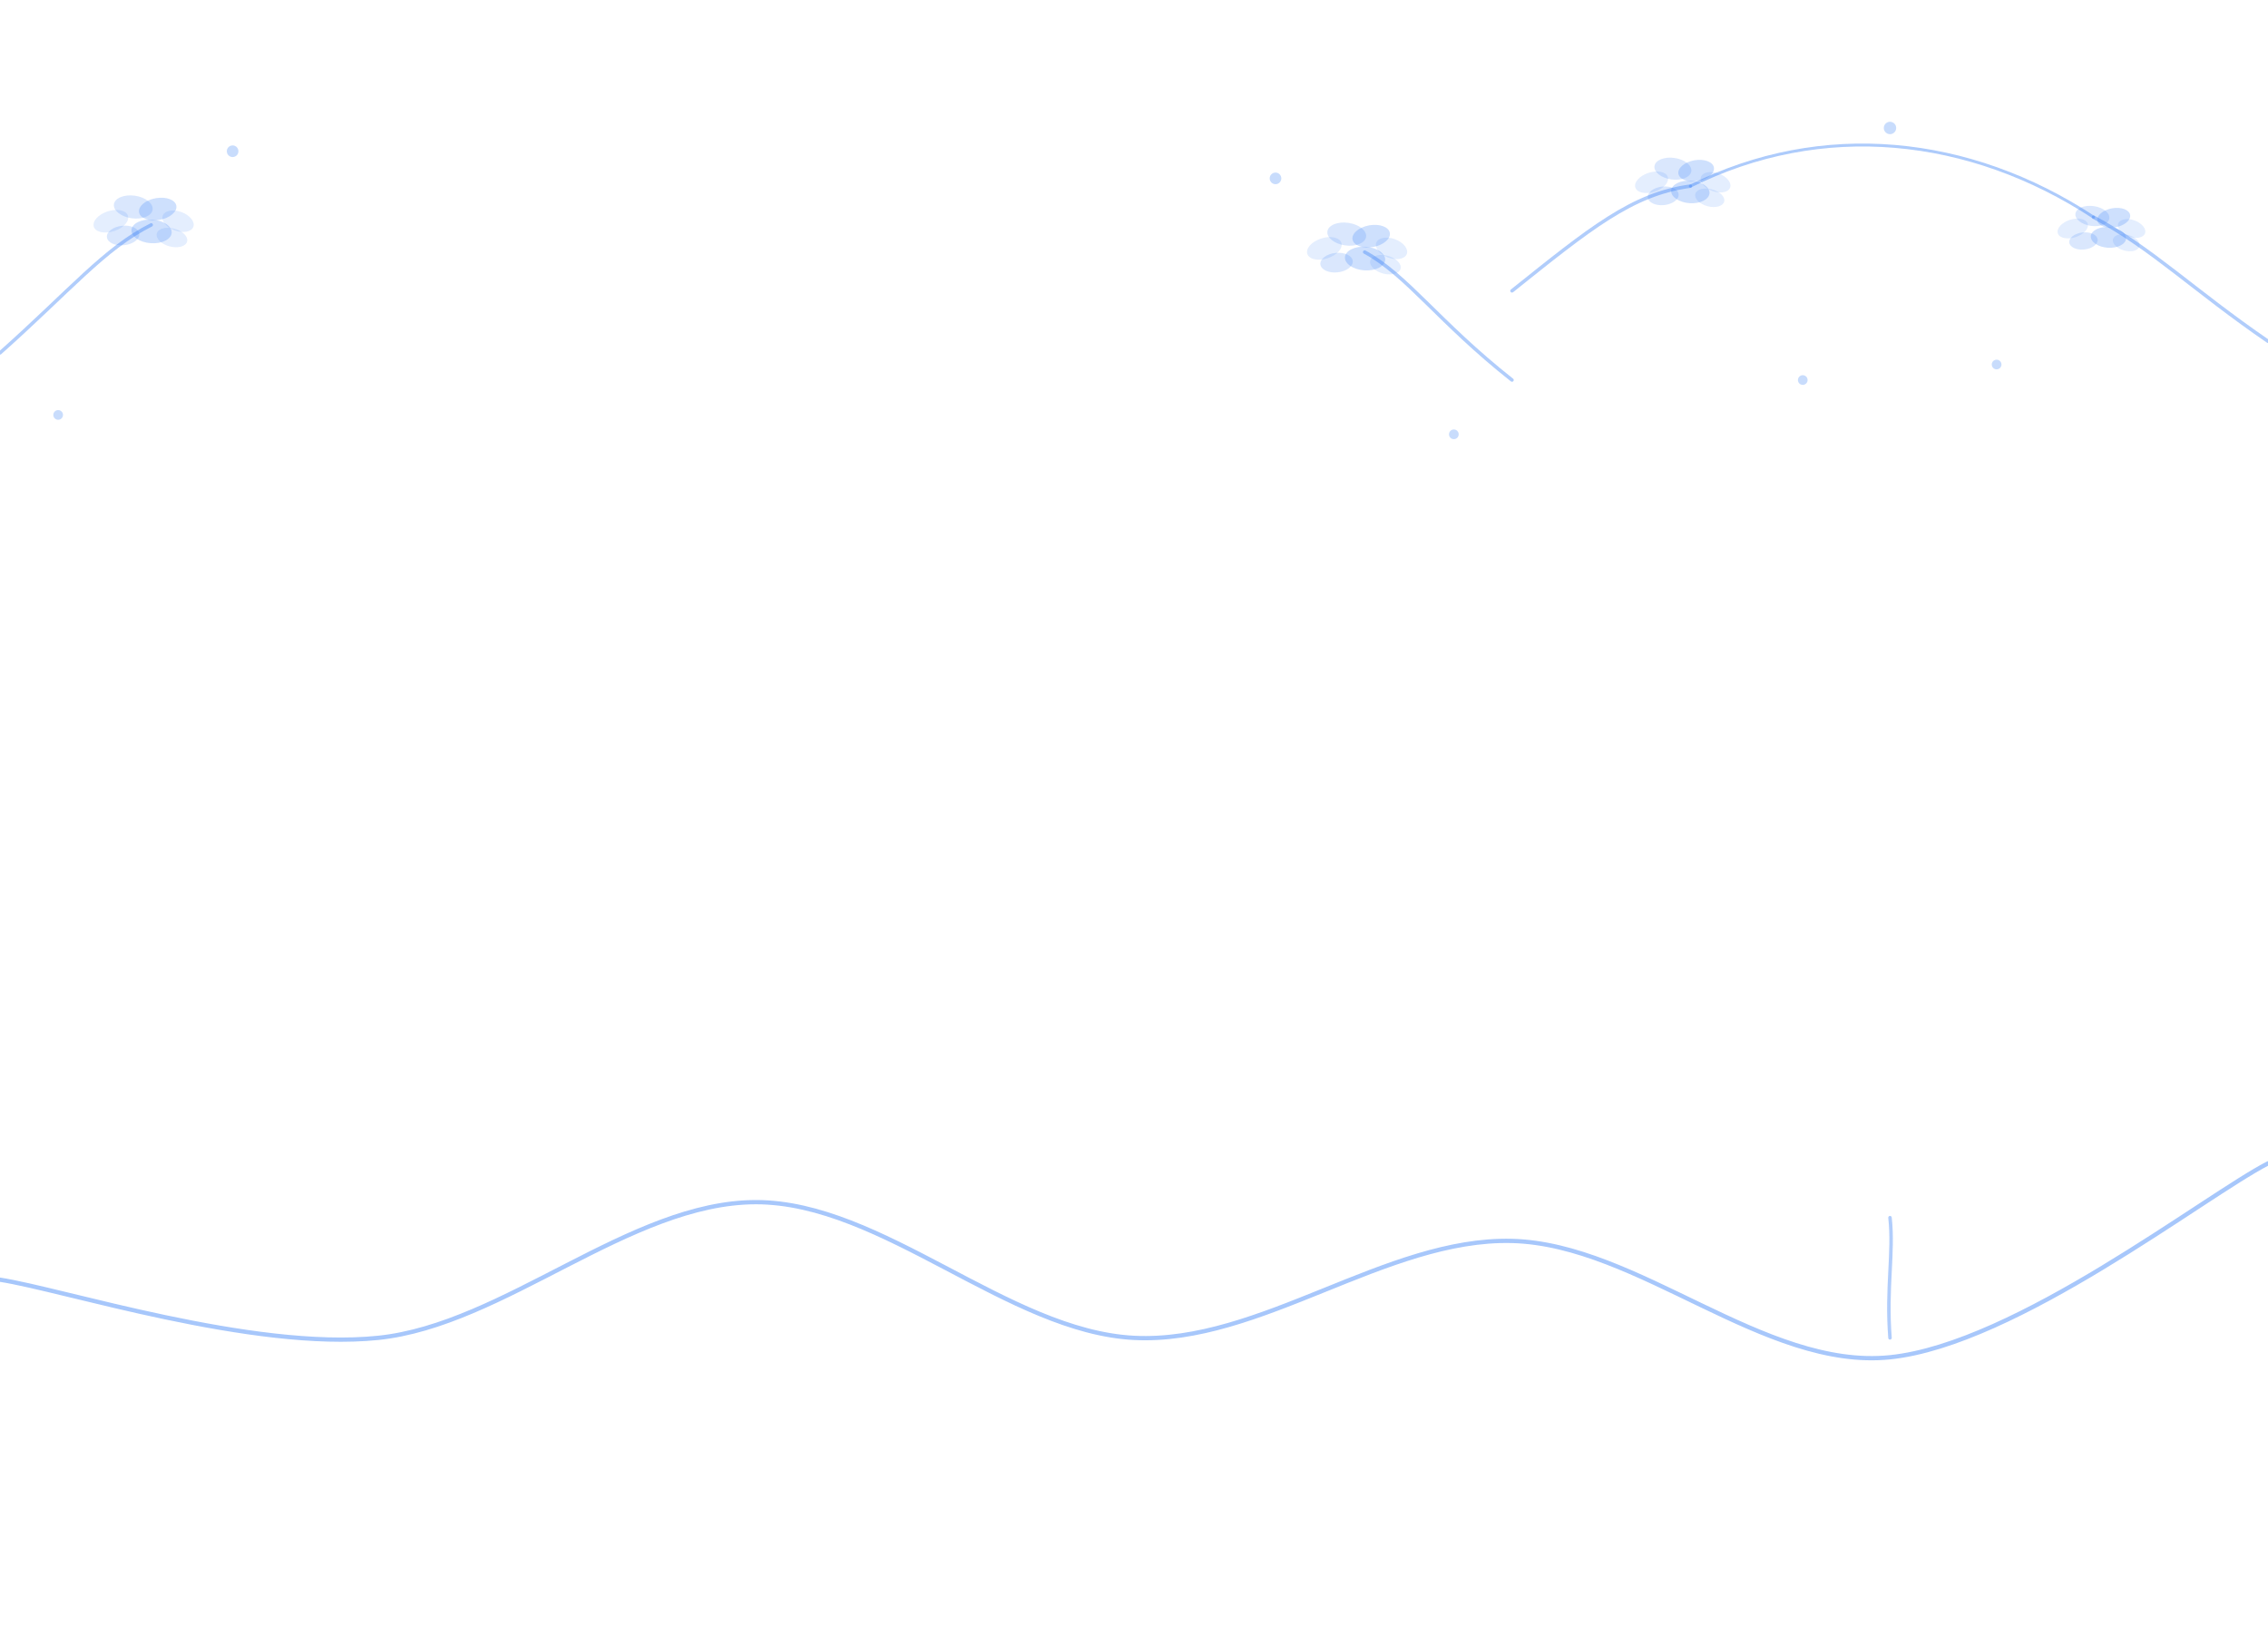
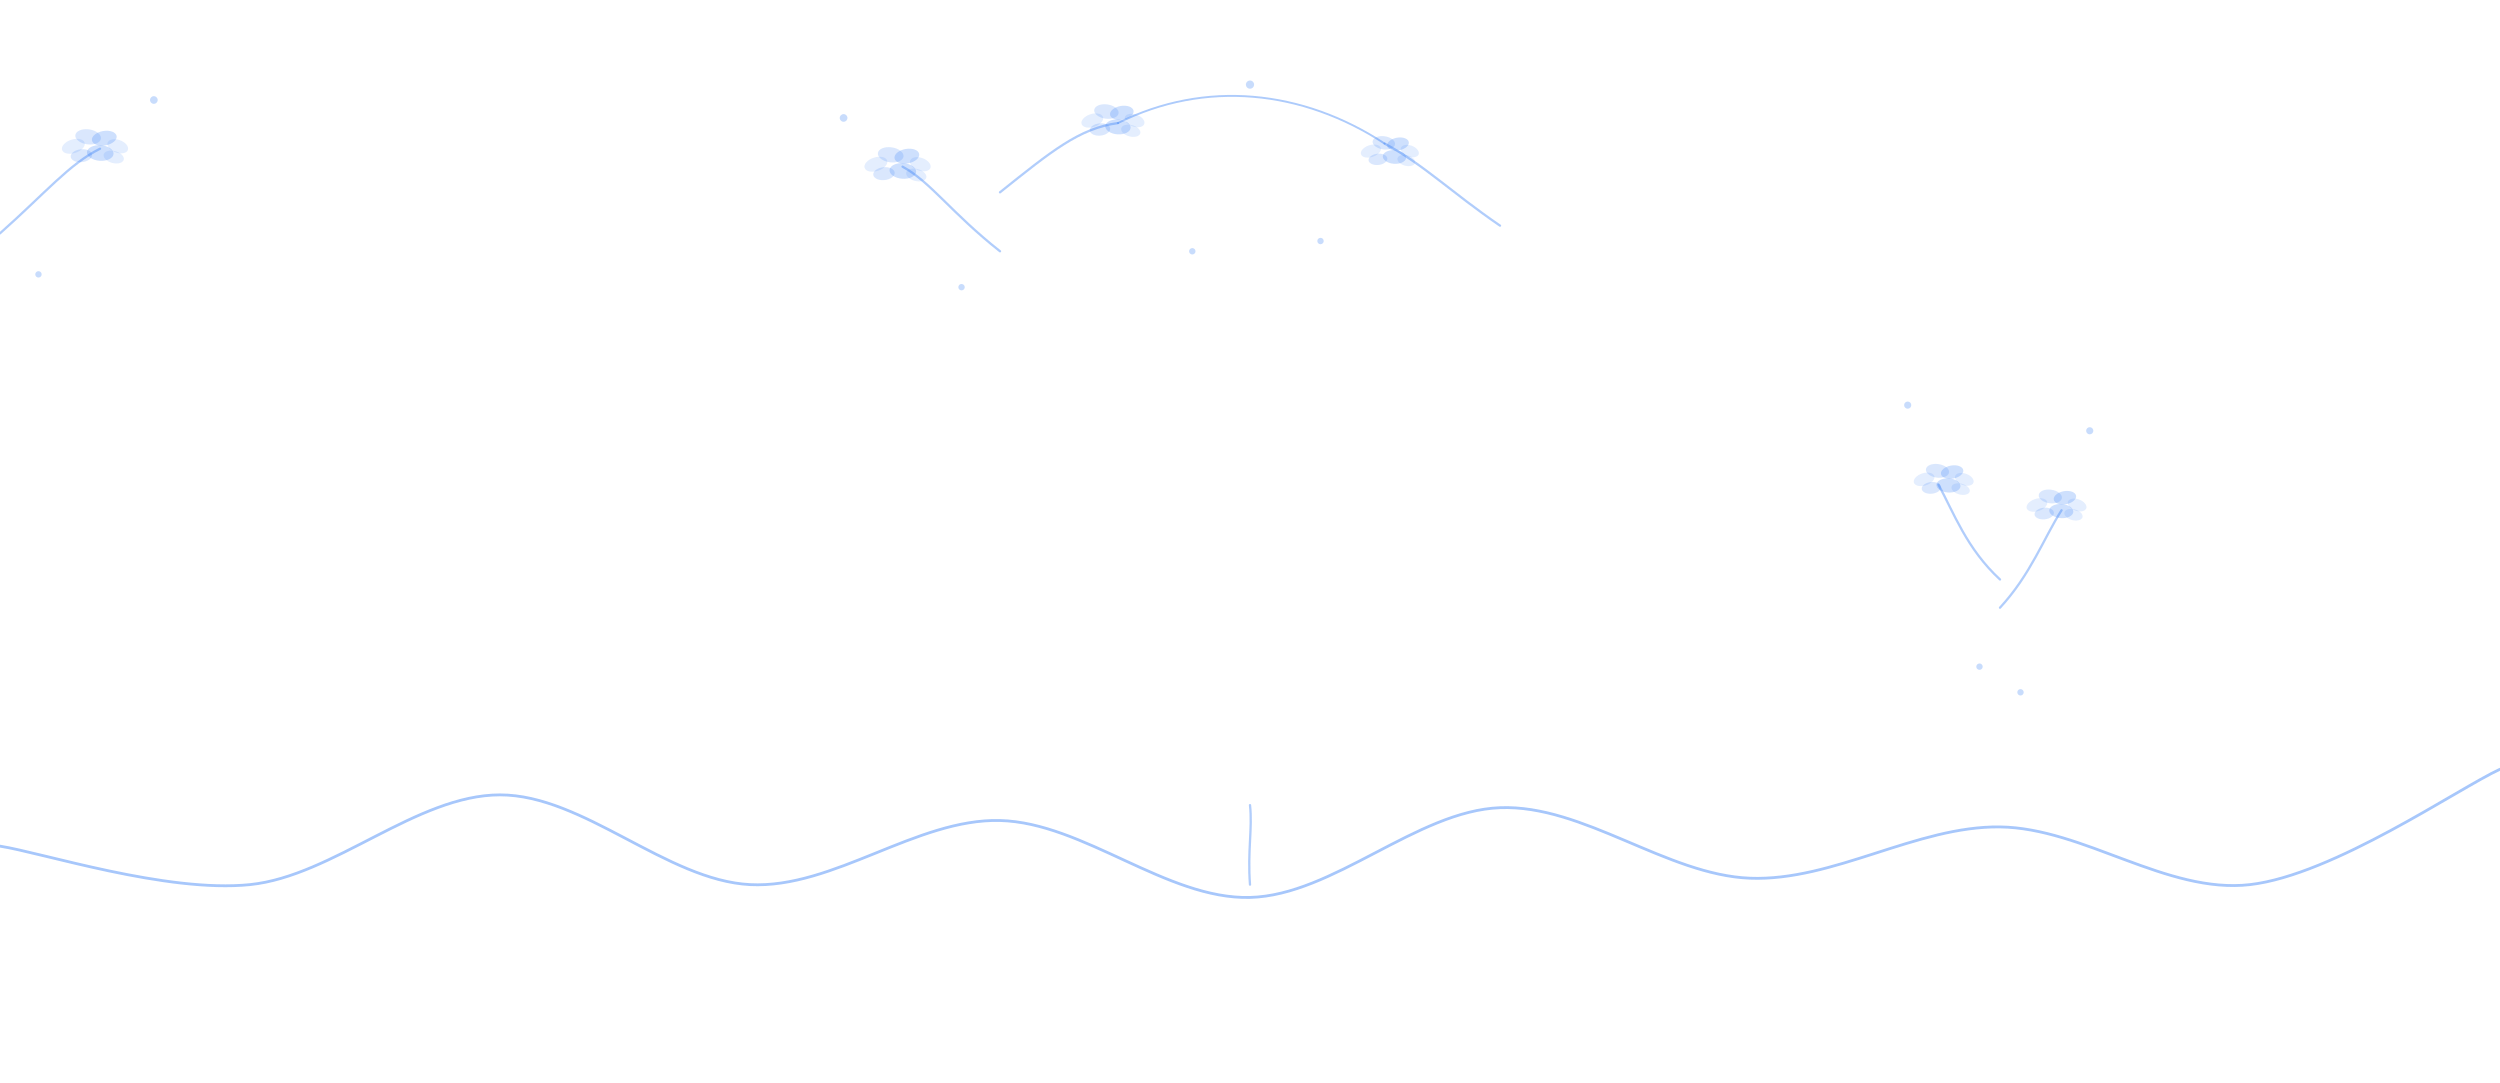
- <svg xmlns="http://www.w3.org/2000/svg" viewBox="0 0 1170 844">
-   <path d="M0 660 C32.5 665 130 696.667 195 690 C260 683.333 325 620 390 620 C455 620 520 686.667 585 690 C650 693.333 715 638.333 780 640 C845 641.667 910 706.667 975 700 C1040 693.333 1137.5 616.667 1170 600" fill="none" stroke="#3B82F6" stroke-width="2.2" stroke-linecap="round" opacity="0.45" />
+ <svg xmlns="http://www.w3.org/2000/svg" viewBox="0 0 1950 844">
+   <path d="M0 660 C32.5 665 130 696.667 195 690 C260 683.333 325 620 390 620 C455 620 520 686.667 585 690 C650 693.333 715 638.333 780 640 C845 641.667 910 701.667 975 700 C1040 698.333 1105 632.5 1170 630 C1235 627.5 1300 682.5 1365 685 C1430 687.5 1495 644.167 1560 645 C1625 645.833 1690 697.5 1755 690 C1820 682.5 1917.5 615 1950 600" fill="none" stroke="#3B82F6" stroke-width="2.2" stroke-linecap="round" opacity="0.45" />
  <path d="M0 182C36 150 54 128 78 116" fill="none" stroke="#3B82F6" stroke-width="1.8" stroke-linecap="round" opacity="0.4" />
  <ellipse cx="57.2" cy="114.1" rx="9.24" ry="5.355" fill="#3B82F6" opacity="0.14" transform="rotate(-18 57.2 114.1)" />
  <ellipse cx="68.75" cy="106.75" rx="10.08" ry="5.88" fill="#3B82F6" opacity="0.19" transform="rotate(8 68.75 106.75)" />
  <ellipse cx="81.35" cy="107.8" rx="9.765" ry="5.67" fill="#3B82F6" opacity="0.25" transform="rotate(-10 81.35 107.8)" />
  <ellipse cx="91.85" cy="114.1" rx="8.4" ry="5.04" fill="#3B82F6" opacity="0.14" transform="rotate(20 91.85 114.1)" />
  <ellipse cx="63.5" cy="121.45" rx="8.4" ry="5.04" fill="#3B82F6" opacity="0.19" transform="rotate(-6 63.5 121.45)" />
  <ellipse cx="78.2" cy="119.35" rx="10.395" ry="6.09" fill="#3B82F6" opacity="0.25" transform="rotate(4 78.2 119.35)" />
  <ellipse cx="88.7" cy="122.5" rx="8.085" ry="4.725" fill="#3B82F6" opacity="0.14" transform="rotate(15 88.7 122.5)" />
  <circle cx="120" cy="78" r="3" fill="#3B82F6" opacity="0.28" />
  <circle cx="30" cy="214" r="2.5" fill="#3B82F6" opacity="0.28" />
  <path d="M780 196C742 166 726 142 704 130" fill="none" stroke="#3B82F6" stroke-width="1.8" stroke-linecap="round" opacity="0.4" />
  <ellipse cx="683.2" cy="128.1" rx="9.24" ry="5.355" fill="#3B82F6" opacity="0.14" transform="rotate(-18 683.2 128.1)" />
  <ellipse cx="694.75" cy="120.75" rx="10.08" ry="5.88" fill="#3B82F6" opacity="0.19" transform="rotate(8 694.75 120.75)" />
  <ellipse cx="707.35" cy="121.8" rx="9.765" ry="5.67" fill="#3B82F6" opacity="0.25" transform="rotate(-10 707.35 121.8)" />
  <ellipse cx="717.85" cy="128.1" rx="8.4" ry="5.04" fill="#3B82F6" opacity="0.14" transform="rotate(20 717.85 128.1)" />
  <ellipse cx="689.5" cy="135.45" rx="8.4" ry="5.04" fill="#3B82F6" opacity="0.19" transform="rotate(-6 689.5 135.45)" />
  <ellipse cx="704.2" cy="133.35" rx="10.395" ry="6.09" fill="#3B82F6" opacity="0.25" transform="rotate(4 704.2 133.35)" />
  <ellipse cx="714.7" cy="136.5" rx="8.085" ry="4.725" fill="#3B82F6" opacity="0.14" transform="rotate(15 714.7 136.5)" />
  <circle cx="658" cy="92" r="3" fill="#3B82F6" opacity="0.28" />
  <circle cx="750" cy="224" r="2.5" fill="#3B82F6" opacity="0.28" />
  <path d="M780 150C820 118 842 100 872 96" fill="none" stroke="#3B82F6" stroke-width="1.8" stroke-linecap="round" opacity="0.4" />
  <path d="M872 96C940 62 1016 70 1080 112" fill="none" stroke="#3B82F6" stroke-width="1.5" stroke-linecap="round" opacity="0.42" />
  <path d="M1170 176C1132 150 1110 128 1080 112" fill="none" stroke="#3B82F6" stroke-width="1.8" stroke-linecap="round" opacity="0.4" />
  <path d="M975 690C973 664 977 646 975 628" fill="none" stroke="#3B82F6" stroke-width="1.8" stroke-linecap="round" opacity="0.4" />
  <ellipse cx="852" cy="94" rx="8.8" ry="5.1" fill="#3B82F6" opacity="0.14" transform="rotate(-18 852 94)" />
  <ellipse cx="863" cy="87" rx="9.6" ry="5.6" fill="#3B82F6" opacity="0.19" transform="rotate(8 863 87)" />
  <ellipse cx="875" cy="88" rx="9.3" ry="5.4" fill="#3B82F6" opacity="0.25" transform="rotate(-10 875 88)" />
  <ellipse cx="885" cy="94" rx="8" ry="4.8" fill="#3B82F6" opacity="0.14" transform="rotate(20 885 94)" />
  <ellipse cx="858" cy="101" rx="8" ry="4.8" fill="#3B82F6" opacity="0.19" transform="rotate(-6 858 101)" />
  <ellipse cx="872" cy="99" rx="9.9" ry="5.8" fill="#3B82F6" opacity="0.25" transform="rotate(4 872 99)" />
  <ellipse cx="882" cy="102" rx="7.7" ry="4.5" fill="#3B82F6" opacity="0.14" transform="rotate(15 882 102)" />
  <ellipse cx="1069.28" cy="117.84" rx="8.096" ry="4.692" fill="#3B82F6" opacity="0.14" transform="rotate(-18 1069.28 117.84)" />
  <ellipse cx="1079.4" cy="111.4" rx="8.832" ry="5.152" fill="#3B82F6" opacity="0.19" transform="rotate(8 1079.4 111.4)" />
  <ellipse cx="1090.44" cy="112.32" rx="8.556" ry="4.968" fill="#3B82F6" opacity="0.25" transform="rotate(-10 1090.44 112.32)" />
  <ellipse cx="1099.64" cy="117.84" rx="7.36" ry="4.416" fill="#3B82F6" opacity="0.14" transform="rotate(20 1099.64 117.84)" />
  <ellipse cx="1074.8" cy="124.28" rx="7.36" ry="4.416" fill="#3B82F6" opacity="0.19" transform="rotate(-6 1074.8 124.28)" />
  <ellipse cx="1087.68" cy="122.44" rx="9.108" ry="5.336" fill="#3B82F6" opacity="0.25" transform="rotate(4 1087.68 122.44)" />
  <ellipse cx="1096.88" cy="125.2" rx="7.084" ry="4.14" fill="#3B82F6" opacity="0.14" transform="rotate(15 1096.88 125.2)" />
  <circle cx="975" cy="66" r="3.2" fill="#3B82F6" opacity="0.28" />
  <circle cx="930" cy="196" r="2.5" fill="#3B82F6" opacity="0.28" />
  <circle cx="1030" cy="188" r="2.5" fill="#3B82F6" opacity="0.28" />
+   <path d="M1560 452C1534 428 1524 400 1512 378" fill="none" stroke="#3B82F6" stroke-width="1.8" stroke-linecap="round" opacity="0.4" />
+   <ellipse cx="1500.8" cy="373.9" rx="8.36" ry="4.845" fill="#3B82F6" opacity="0.14" transform="rotate(-18 1500.8 373.9)" />
+   <ellipse cx="1511.25" cy="367.25" rx="9.12" ry="5.32" fill="#3B82F6" opacity="0.19" transform="rotate(8 1511.25 367.25)" />
+   <ellipse cx="1522.65" cy="368.2" rx="8.835" ry="5.13" fill="#3B82F6" opacity="0.25" transform="rotate(-10 1522.65 368.2)" />
+   <ellipse cx="1532.15" cy="373.9" rx="7.6" ry="4.56" fill="#3B82F6" opacity="0.14" transform="rotate(20 1532.15 373.9)" />
+   <ellipse cx="1506.5" cy="380.55" rx="7.6" ry="4.56" fill="#3B82F6" opacity="0.19" transform="rotate(-6 1506.5 380.55)" />
+   <ellipse cx="1519.8" cy="378.65" rx="9.405" ry="5.51" fill="#3B82F6" opacity="0.25" transform="rotate(4 1519.8 378.65)" />
+   <ellipse cx="1529.3" cy="381.5" rx="7.315" ry="4.275" fill="#3B82F6" opacity="0.14" transform="rotate(15 1529.3 381.5)" />
+   <circle cx="1488" cy="316" r="2.8" fill="#3B82F6" opacity="0.28" />
+   <circle cx="1544" cy="520" r="2.5" fill="#3B82F6" opacity="0.28" />
+   <path d="M1560 474C1584 448 1594 420 1608 398" fill="none" stroke="#3B82F6" stroke-width="1.8" stroke-linecap="round" opacity="0.4" />
+   <ellipse cx="1588.8" cy="393.9" rx="8.36" ry="4.845" fill="#3B82F6" opacity="0.14" transform="rotate(-18 1588.8 393.9)" />
+   <ellipse cx="1599.25" cy="387.25" rx="9.12" ry="5.32" fill="#3B82F6" opacity="0.19" transform="rotate(8 1599.25 387.25)" />
+   <ellipse cx="1610.65" cy="388.2" rx="8.835" ry="5.13" fill="#3B82F6" opacity="0.25" transform="rotate(-10 1610.65 388.2)" />
+   <ellipse cx="1620.15" cy="393.9" rx="7.6" ry="4.56" fill="#3B82F6" opacity="0.14" transform="rotate(20 1620.15 393.9)" />
+   <ellipse cx="1594.5" cy="400.55" rx="7.6" ry="4.56" fill="#3B82F6" opacity="0.19" transform="rotate(-6 1594.5 400.55)" />
+   <ellipse cx="1607.8" cy="398.65" rx="9.405" ry="5.51" fill="#3B82F6" opacity="0.25" transform="rotate(4 1607.8 398.65)" />
+   <ellipse cx="1617.3" cy="401.5" rx="7.315" ry="4.275" fill="#3B82F6" opacity="0.14" transform="rotate(15 1617.3 401.5)" />
+   <circle cx="1630" cy="336" r="2.8" fill="#3B82F6" opacity="0.28" />
+   <circle cx="1576" cy="540" r="2.5" fill="#3B82F6" opacity="0.28" />
</svg>
